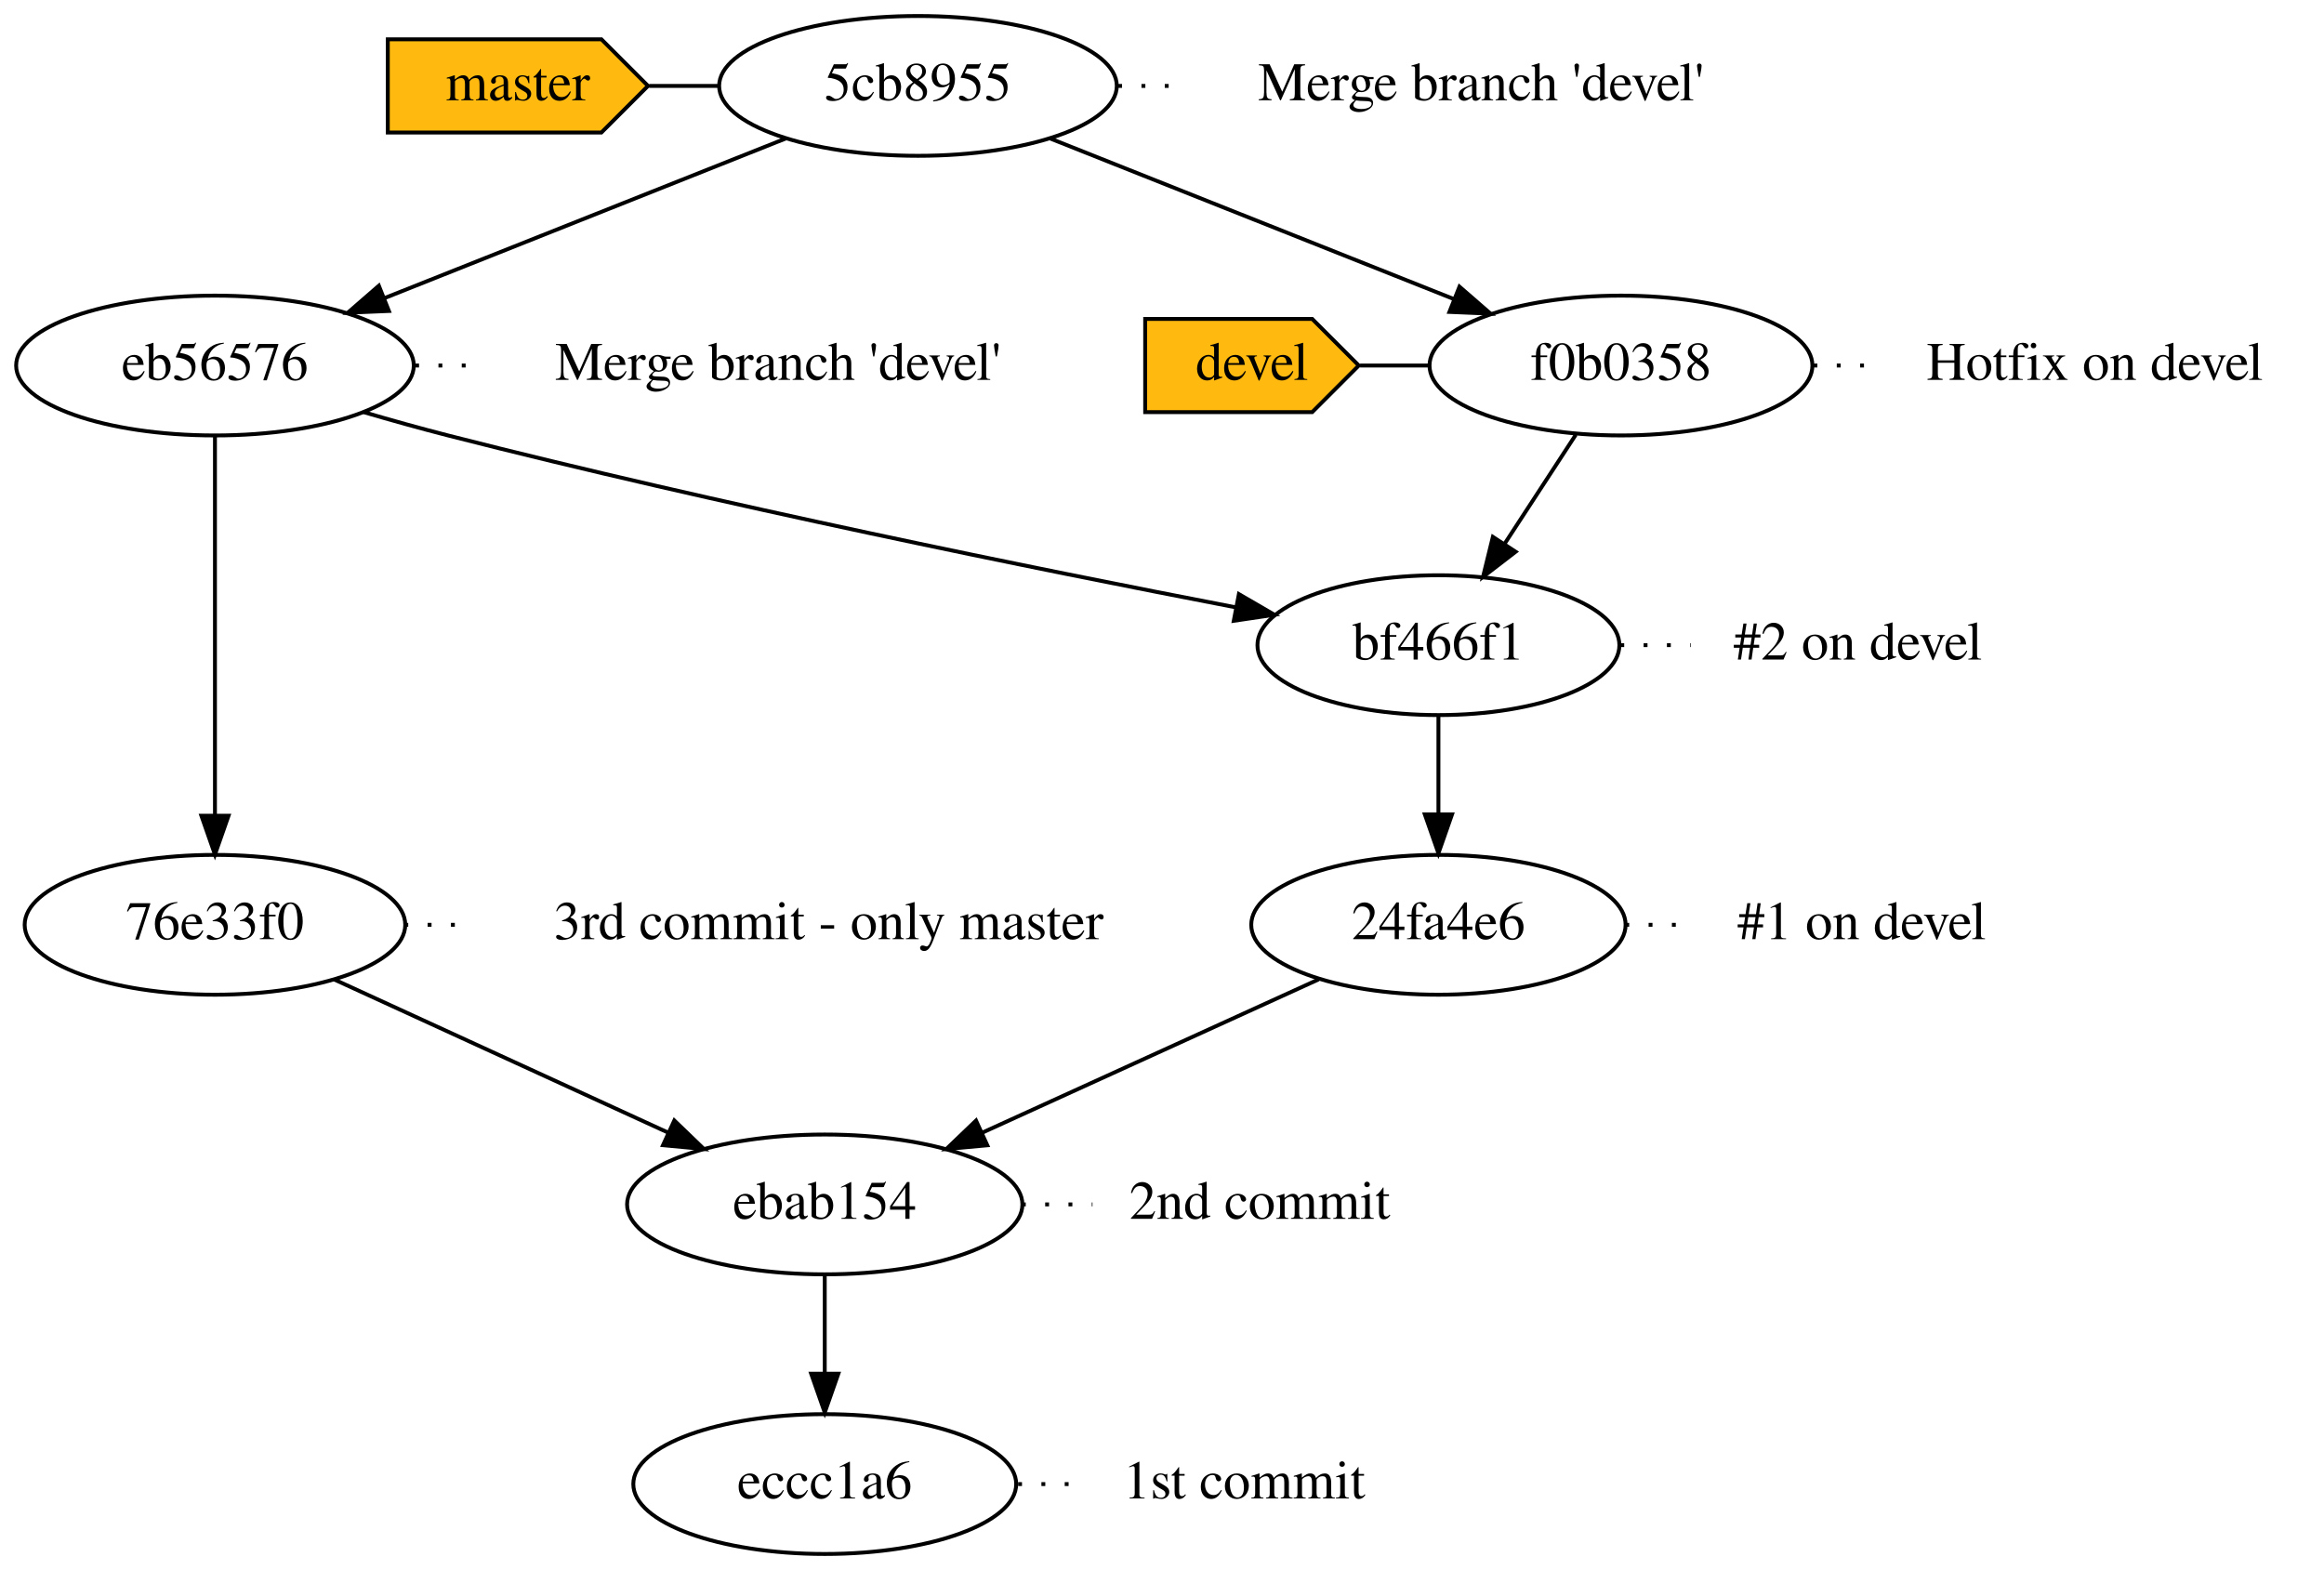
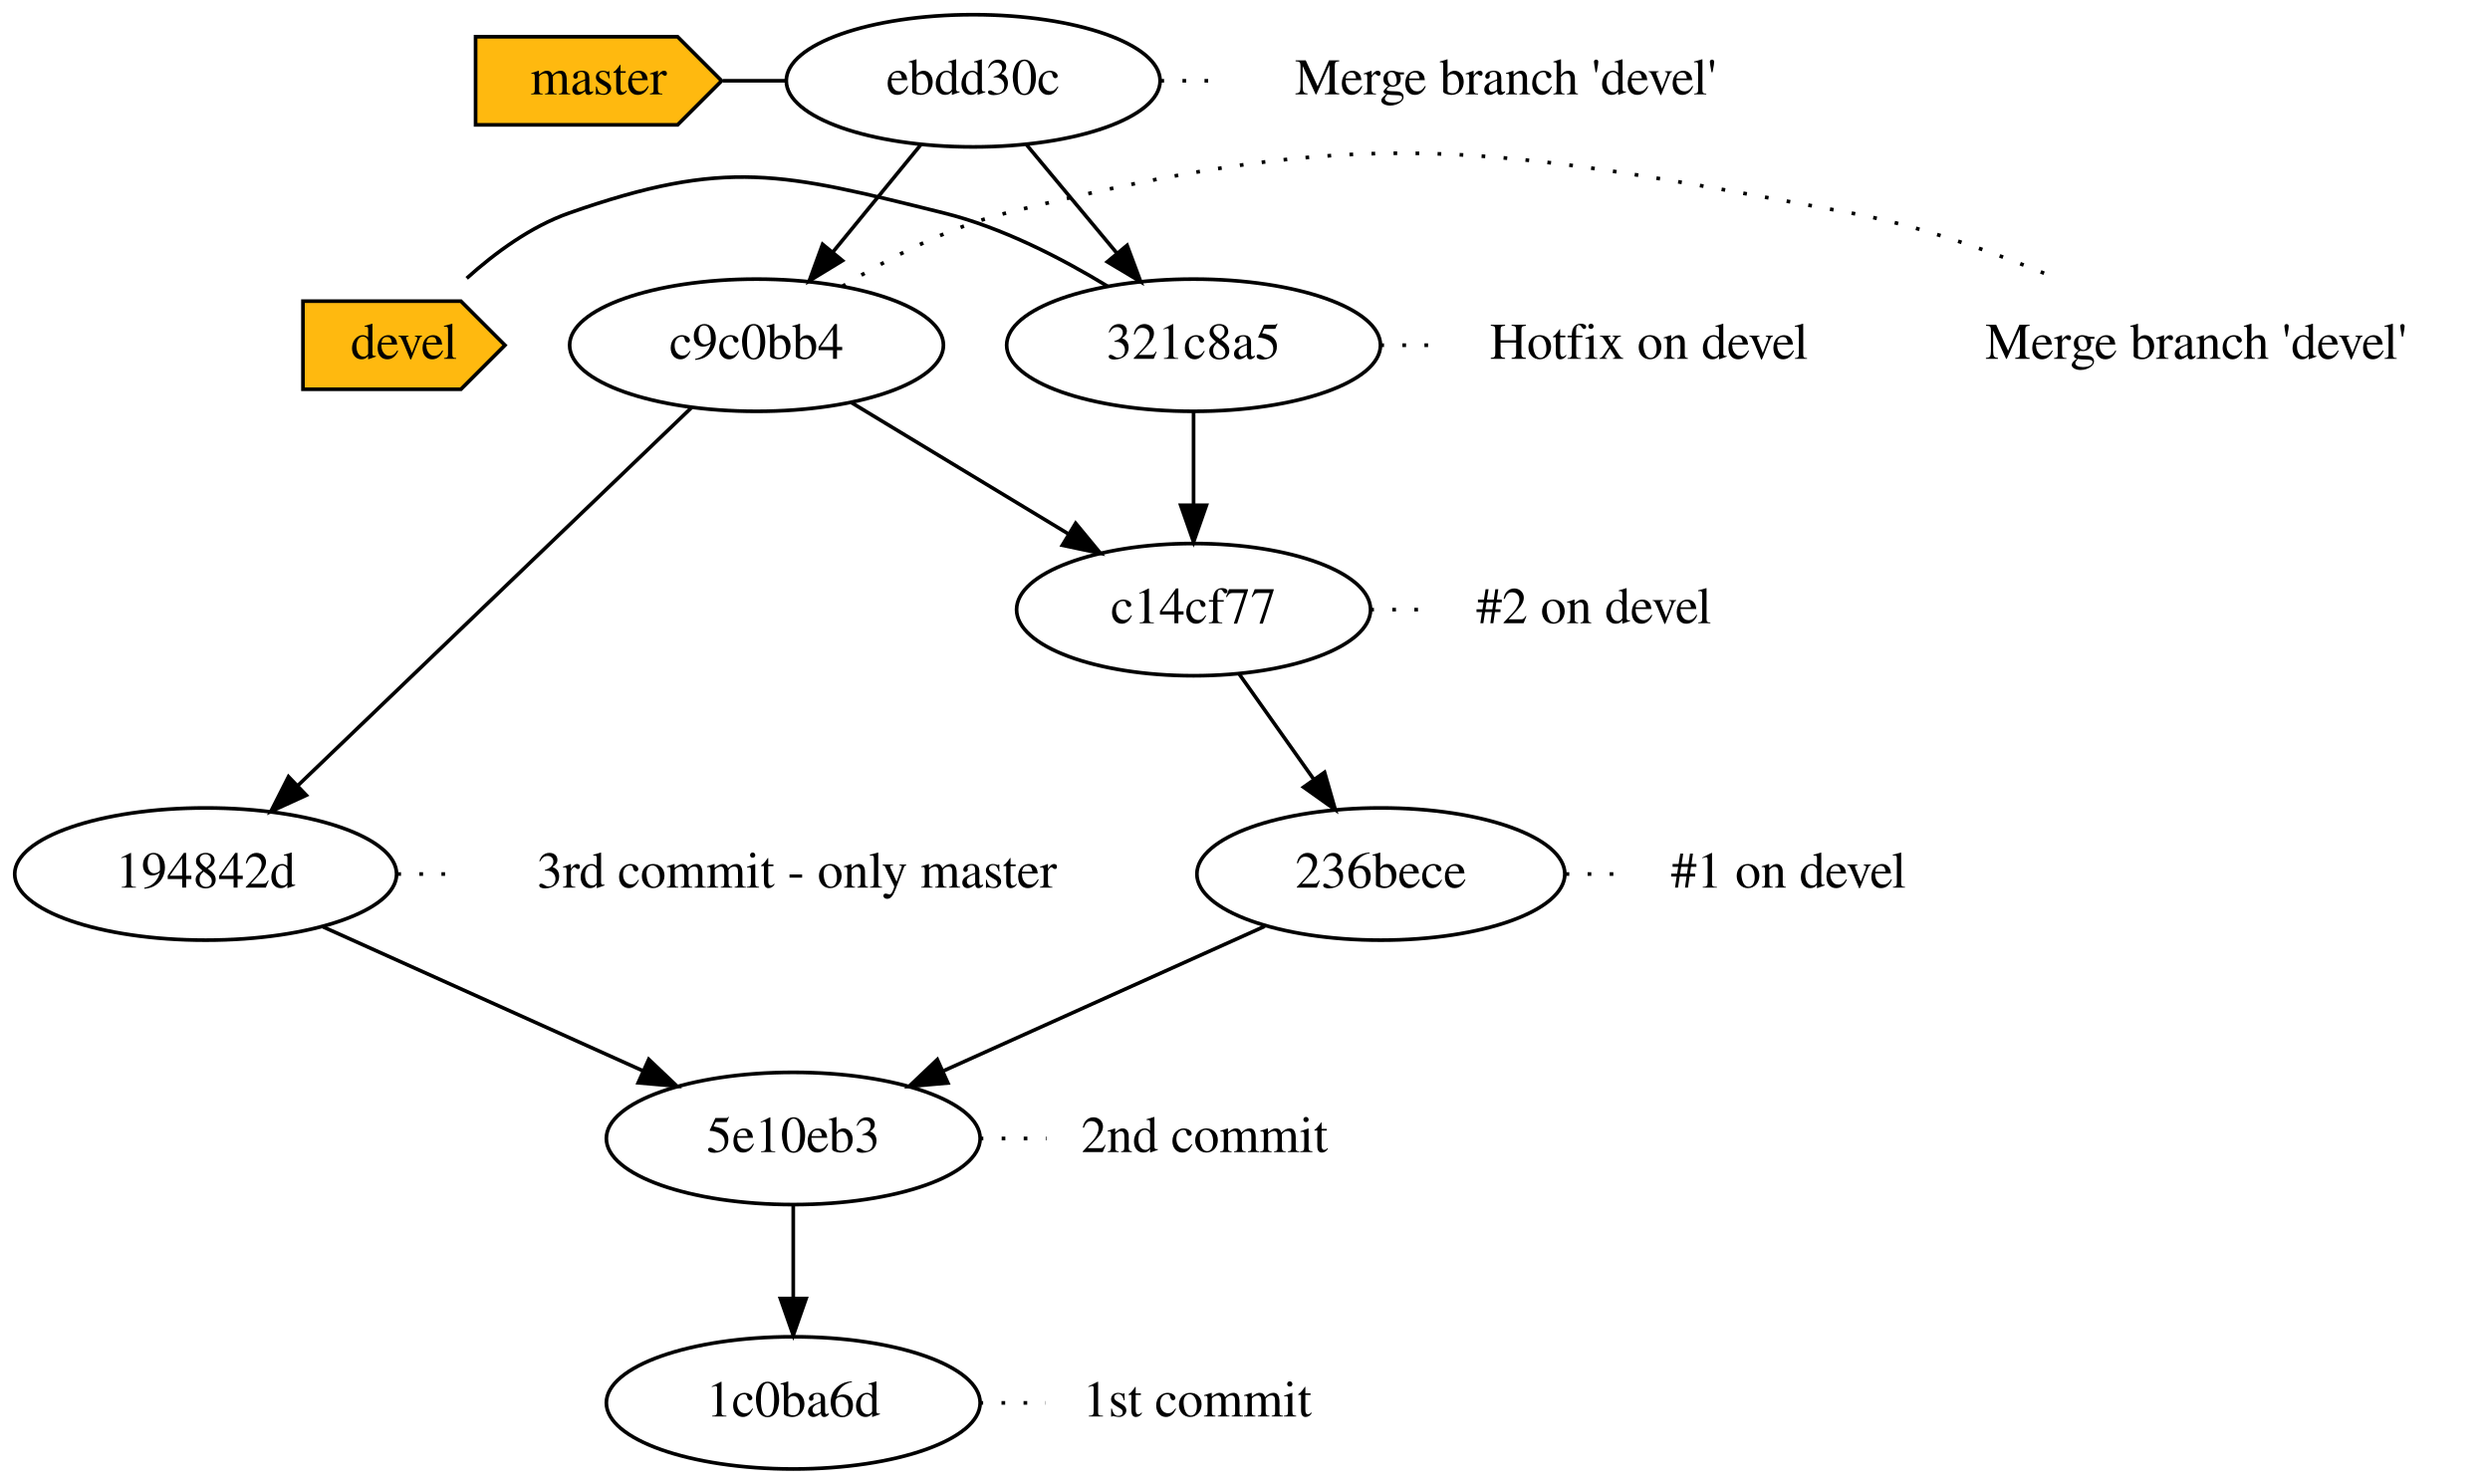
- <svg xmlns="http://www.w3.org/2000/svg" width="598pt" height="404pt" viewBox="0.00 0.00 598.35 404.00">
+ <svg xmlns="http://www.w3.org/2000/svg" width="678pt" height="404pt" viewBox="0.00 0.00 678.00 404.00">
  <g id="graph0" class="graph" transform="scale(1 1) rotate(0) translate(4 400)">
    <g id="node1" class="node">
-       <ellipse fill="none" stroke="#000000" cx="366.345" cy="-162" rx="48.192" ry="18" />
-       <text text-anchor="middle" x="366.345" y="-158.3" font-family="Times,serif" font-size="14.00" fill="#000000">24fa4e6</text>
+       <ellipse fill="none" stroke="#000000" cx="51.995" cy="-162" rx="51.991" ry="18" />
+       <text text-anchor="middle" x="51.995" y="-158.3" font-family="Times,serif" font-size="14.00" fill="#000000">194842d</text>
    </g>
    <g id="node2" class="node">
-       <text text-anchor="middle" x="475.345" y="-158.3" font-family="Times,serif" font-size="14.00" fill="#000000">#1 on devel</text>
+       <text text-anchor="middle" x="212.995" y="-158.3" font-family="Times,serif" font-size="14.00" fill="#000000">3rd commit - only master</text>
    </g>
    <g id="edge1" class="edge">
-       <path fill="none" stroke="#000000" stroke-dasharray="1,5" d="M414.459,-162C420.325,-162 426.192,-162 432.059,-162" />
+       <path fill="none" stroke="#000000" stroke-dasharray="1,5" d="M104.195,-162C110.003,-162 115.811,-162 121.62,-162" />
+     </g>
+     <g id="node9" class="node">
+       <ellipse fill="none" stroke="#000000" cx="211.995" cy="-90" rx="50.892" ry="18" />
+       <text text-anchor="middle" x="211.995" y="-86.3" font-family="Times,serif" font-size="14.00" fill="#000000">5e10eb3</text>
+     </g>
+     <g id="edge9" class="edge">
+       <path fill="none" stroke="#000000" d="M83.989,-147.603C109.033,-136.333 144.038,-120.581 171.113,-108.397" />
+       <polygon fill="#000000" stroke="#000000" points="172.647,-111.545 180.33,-104.249 169.774,-105.161 172.647,-111.545" />
+     </g>
+     <g id="node3" class="node">
+       <ellipse fill="none" stroke="#000000" cx="211.995" cy="-18" rx="50.892" ry="18" />
+       <text text-anchor="middle" x="211.995" y="-14.3" font-family="Times,serif" font-size="14.00" fill="#000000">1c0ba6d</text>
+     </g>
+     <g id="node4" class="node">
+       <text text-anchor="middle" x="321.995" y="-14.3" font-family="Times,serif" font-size="14.00" fill="#000000">1st commit</text>
+     </g>
+     <g id="edge2" class="edge">
+       <path fill="none" stroke="#000000" stroke-dasharray="1,5" d="M262.699,-18C268.721,-18 274.743,-18 280.765,-18" />
+     </g>
+     <g id="node5" class="node">
+       <ellipse fill="none" stroke="#000000" cx="371.995" cy="-162" rx="50.091" ry="18" />
+       <text text-anchor="middle" x="371.995" y="-158.3" font-family="Times,serif" font-size="14.00" fill="#000000">236bece</text>
+     </g>
+     <g id="node6" class="node">
+       <text text-anchor="middle" x="482.995" y="-158.3" font-family="Times,serif" font-size="14.00" fill="#000000">#1 on devel</text>
+     </g>
+     <g id="edge3" class="edge">
+       <path fill="none" stroke="#000000" stroke-dasharray="1,5" d="M422.292,-162C428.141,-162 433.99,-162 439.839,-162" />
+     </g>
+     <g id="edge10" class="edge">
+       <path fill="none" stroke="#000000" d="M340.385,-147.775C315.293,-136.484 280.028,-120.615 252.805,-108.364" />
+       <polygon fill="#000000" stroke="#000000" points="254.096,-105.107 243.541,-104.195 251.224,-111.491 254.096,-105.107" />
+     </g>
+     <g id="node7" class="node">
+       <ellipse fill="none" stroke="#000000" cx="320.995" cy="-306" rx="50.892" ry="18" />
+       <text text-anchor="middle" x="320.995" y="-302.3" font-family="Times,serif" font-size="14.00" fill="#000000">321c8a5</text>
+     </g>
+     <g id="node8" class="node">
+       <text text-anchor="middle" x="444.995" y="-302.3" font-family="Times,serif" font-size="14.00" fill="#000000">Hotfix on devel</text>
+     </g>
+     <g id="edge4" class="edge">
+       <path fill="none" stroke="#000000" stroke-dasharray="1,5" d="M371.855,-306C377.855,-306 383.854,-306 389.854,-306" />
    </g>
    <g id="node11" class="node">
-       <ellipse fill="none" stroke="#000000" cx="208.345" cy="-90" rx="50.892" ry="18" />
-       <text text-anchor="middle" x="208.345" y="-86.3" font-family="Times,serif" font-size="14.00" fill="#000000">ebab154</text>
+       <ellipse fill="none" stroke="#000000" cx="320.995" cy="-234" rx="48.192" ry="18" />
+       <text text-anchor="middle" x="320.995" y="-230.3" font-family="Times,serif" font-size="14.00" fill="#000000">c14cf77</text>
    </g>
-     <g id="edge9" class="edge">
-       <path fill="none" stroke="#000000" d="M335.506,-147.947C310.763,-136.671 275.828,-120.751 248.834,-108.45" />
-       <polygon fill="#000000" stroke="#000000" points="250.198,-105.226 239.647,-104.264 247.295,-111.596 250.198,-105.226" />
+     <g id="edge11" class="edge">
+       <path fill="none" stroke="#000000" d="M320.995,-287.831C320.995,-280.131 320.995,-270.974 320.995,-262.417" />
+       <polygon fill="#000000" stroke="#000000" points="324.495,-262.413 320.995,-252.413 317.495,-262.413 324.495,-262.413" />
    </g>
-     <g id="node3" class="node">
-       <ellipse fill="none" stroke="#000000" cx="232.345" cy="-378" rx="51.191" ry="18" />
-       <text text-anchor="middle" x="232.345" y="-374.3" font-family="Times,serif" font-size="14.00" fill="#000000">5cb8955</text>
+     <g id="edge12" class="edge">
+       <path fill="none" stroke="#000000" d="M211.995,-71.831C211.995,-64.131 211.995,-54.974 211.995,-46.417" />
+       <polygon fill="#000000" stroke="#000000" points="215.495,-46.413 211.995,-36.413 208.495,-46.413 215.495,-46.413" />
    </g>
-     <g id="node4" class="node">
-       <text text-anchor="middle" x="377.345" y="-374.3" font-family="Times,serif" font-size="14.00" fill="#000000">Merge branch 'devel'</text>
+     <g id="node10" class="node">
+       <text text-anchor="middle" x="323.995" y="-86.3" font-family="Times,serif" font-size="14.00" fill="#000000">2nd commit</text>
    </g>
-     <g id="edge2" class="edge">
-       <path fill="none" stroke="#000000" stroke-dasharray="1,5" d="M283.888,-378C289.608,-378 295.327,-378 301.046,-378" />
+     <g id="edge5" class="edge">
+       <path fill="none" stroke="#000000" stroke-dasharray="1,5" d="M262.745,-90C268.807,-90 274.868,-90 280.929,-90" />
    </g>
-     <g id="node9" class="node">
-       <ellipse fill="none" stroke="#000000" cx="51.345" cy="-306" rx="51.191" ry="18" />
-       <text text-anchor="middle" x="51.345" y="-302.3" font-family="Times,serif" font-size="14.00" fill="#000000">eb56576</text>
+     <g id="edge13" class="edge">
+       <path fill="none" stroke="#000000" d="M333.341,-216.571C339.435,-207.968 346.909,-197.416 353.656,-187.891" />
+       <polygon fill="#000000" stroke="#000000" points="356.663,-189.702 359.587,-179.518 350.95,-185.655 356.663,-189.702" />
    </g>
-     <g id="edge10" class="edge">
-       <path fill="none" stroke="#000000" d="M198.301,-364.457C169.067,-352.829 126.749,-335.995 95.024,-323.375" />
-       <polygon fill="#000000" stroke="#000000" points="96.13,-320.048 85.545,-319.604 93.543,-326.553 96.13,-320.048" />
+     <g id="node12" class="node">
+       <text text-anchor="middle" x="429.995" y="-230.3" font-family="Times,serif" font-size="14.00" fill="#000000">#2 on devel</text>
+     </g>
+     <g id="edge6" class="edge">
+       <path fill="none" stroke="#000000" stroke-dasharray="1,5" d="M369.109,-234C374.975,-234 380.842,-234 386.709,-234" />
+     </g>
+     <g id="node13" class="node">
+       <ellipse fill="none" stroke="#000000" cx="201.995" cy="-306" rx="50.892" ry="18" />
+       <text text-anchor="middle" x="201.995" y="-302.3" font-family="Times,serif" font-size="14.00" fill="#000000">c9c0bb4</text>
+     </g>
+     <g id="edge14" class="edge">
+       <path fill="none" stroke="#000000" d="M184.199,-288.916C157.586,-263.367 107.313,-215.105 77.014,-186.018" />
+       <polygon fill="#000000" stroke="#000000" points="79.406,-183.462 69.768,-179.062 74.558,-188.512 79.406,-183.462" />
+     </g>
+     <g id="edge15" class="edge">
+       <path fill="none" stroke="#000000" d="M227.817,-290.377C245.166,-279.88 268.212,-265.936 287.043,-254.543" />
+       <polygon fill="#000000" stroke="#000000" points="288.889,-257.516 295.633,-249.345 285.266,-251.527 288.889,-257.516" />
+     </g>
+     <g id="node14" class="node">
+       <text text-anchor="middle" x="593.995" y="-302.3" font-family="Times,serif" font-size="14.00" fill="#000000">Merge branch 'devel'</text>
+     </g>
+     <g id="edge7" class="edge">
+       <path fill="none" stroke="#000000" stroke-dasharray="1,5" d="M225.384,-322.036C237.994,-329.712 254.179,-338.072 269.995,-342 369.203,-366.641 399.478,-360.59 499.995,-342 519.069,-338.472 539.275,-331.236 556.045,-324.17" />
    </g>
    <g id="node15" class="node">
-       <ellipse fill="none" stroke="#000000" cx="413.345" cy="-306" rx="49.291" ry="18" />
-       <text text-anchor="middle" x="413.345" y="-302.3" font-family="Times,serif" font-size="14.00" fill="#000000">f0b0358</text>
-     </g>
-     <g id="edge11" class="edge">
-       <path fill="none" stroke="#000000" d="M266.39,-364.457C295.809,-352.755 338.48,-335.781 370.27,-323.135" />
-       <polygon fill="#000000" stroke="#000000" points="371.762,-326.308 379.76,-319.36 369.174,-319.804 371.762,-326.308" />
-     </g>
-     <g id="node5" class="node">
-       <ellipse fill="none" stroke="#000000" cx="51.345" cy="-162" rx="48.993" ry="18" />
-       <text text-anchor="middle" x="51.345" y="-158.3" font-family="Times,serif" font-size="14.00" fill="#000000">76e33f0</text>
-     </g>
-     <g id="node6" class="node">
-       <text text-anchor="middle" x="209.345" y="-158.3" font-family="Times,serif" font-size="14.00" fill="#000000">3rd commit - only master</text>
-     </g>
-     <g id="edge3" class="edge">
-       <path fill="none" stroke="#000000" stroke-dasharray="1,5" d="M100.103,-162C106.077,-162 112.052,-162 118.026,-162" />
-     </g>
-     <g id="edge12" class="edge">
-       <path fill="none" stroke="#000000" d="M81.989,-147.947C106.576,-136.671 141.29,-120.751 168.113,-108.45" />
-       <polygon fill="#000000" stroke="#000000" points="169.612,-111.614 177.242,-104.264 166.694,-105.251 169.612,-111.614" />
-     </g>
-     <g id="node7" class="node">
-       <ellipse fill="none" stroke="#000000" cx="366.345" cy="-234" rx="46.593" ry="18" />
-       <text text-anchor="middle" x="366.345" y="-230.3" font-family="Times,serif" font-size="14.00" fill="#000000">bf466f1</text>
-     </g>
-     <g id="edge13" class="edge">
-       <path fill="none" stroke="#000000" d="M366.345,-215.831C366.345,-208.131 366.345,-198.974 366.345,-190.417" />
-       <polygon fill="#000000" stroke="#000000" points="369.846,-190.413 366.345,-180.413 362.846,-190.413 369.846,-190.413" />
-     </g>
-     <g id="node8" class="node">
-       <text text-anchor="middle" x="474.345" y="-230.3" font-family="Times,serif" font-size="14.00" fill="#000000">#2 on devel</text>
-     </g>
-     <g id="edge4" class="edge">
-       <path fill="none" stroke="#000000" stroke-dasharray="1,5" d="M413.174,-234C419.227,-234 425.281,-234 431.334,-234" />
-     </g>
-     <g id="edge14" class="edge">
-       <path fill="none" stroke="#000000" d="M51.345,-287.762C51.345,-263.201 51.345,-219.247 51.345,-190.354" />
-       <polygon fill="#000000" stroke="#000000" points="54.846,-190.09 51.345,-180.09 47.846,-190.09 54.846,-190.09" />
-     </g>
-     <g id="edge15" class="edge">
-       <path fill="none" stroke="#000000" d="M89.623,-294.002C96.811,-291.896 104.286,-289.803 111.345,-288 181.018,-270.205 262.447,-253.695 314.193,-243.732" />
-       <polygon fill="#000000" stroke="#000000" points="314.971,-247.146 324.134,-241.828 313.654,-240.271 314.971,-247.146" />
-     </g>
-     <g id="node10" class="node">
-       <text text-anchor="middle" x="196.345" y="-302.3" font-family="Times,serif" font-size="14.00" fill="#000000">Merge branch 'devel'</text>
-     </g>
-     <g id="edge5" class="edge">
-       <path fill="none" stroke="#000000" stroke-dasharray="1,5" d="M102.888,-306C108.608,-306 114.327,-306 120.046,-306" />
-     </g>
-     <g id="node12" class="node">
-       <text text-anchor="middle" x="320.345" y="-86.3" font-family="Times,serif" font-size="14.00" fill="#000000">2nd commit</text>
-     </g>
-     <g id="edge6" class="edge">
-       <path fill="none" stroke="#000000" stroke-dasharray="1,5" d="M259.095,-90C265.157,-90 271.218,-90 277.279,-90" />
-     </g>
-     <g id="node13" class="node">
-       <ellipse fill="none" stroke="#000000" cx="208.345" cy="-18" rx="49.291" ry="18" />
-       <text text-anchor="middle" x="208.345" y="-14.3" font-family="Times,serif" font-size="14.00" fill="#000000">eccc1a6</text>
+       <ellipse fill="none" stroke="#000000" cx="260.995" cy="-378" rx="50.892" ry="18" />
+       <text text-anchor="middle" x="260.995" y="-374.3" font-family="Times,serif" font-size="14.00" fill="#000000">ebdd30c</text>
    </g>
    <g id="edge16" class="edge">
-       <path fill="none" stroke="#000000" d="M208.345,-71.831C208.345,-64.131 208.345,-54.974 208.345,-46.417" />
-       <polygon fill="#000000" stroke="#000000" points="211.845,-46.413 208.345,-36.413 204.845,-46.413 211.845,-46.413" />
-     </g>
-     <g id="node14" class="node">
-       <text text-anchor="middle" x="316.345" y="-14.3" font-family="Times,serif" font-size="14.00" fill="#000000">1st commit</text>
-     </g>
-     <g id="edge7" class="edge">
-       <path fill="none" stroke="#000000" stroke-dasharray="1,5" d="M258.127,-18C263.736,-18 269.346,-18 274.956,-18" />
+       <path fill="none" stroke="#000000" d="M275.52,-360.571C282.89,-351.727 291.976,-340.824 300.083,-331.094" />
+       <polygon fill="#000000" stroke="#000000" points="302.892,-333.192 306.605,-323.269 297.514,-328.71 302.892,-333.192" />
    </g>
    <g id="edge17" class="edge">
-       <path fill="none" stroke="#000000" d="M401.728,-288.202C396.207,-279.745 389.498,-269.469 383.414,-260.147" />
-       <polygon fill="#000000" stroke="#000000" points="386.227,-258.054 377.83,-251.593 380.365,-261.88 386.227,-258.054" />
+       <path fill="none" stroke="#000000" d="M246.713,-360.571C239.519,-351.792 230.663,-340.984 222.735,-331.309" />
+       <polygon fill="#000000" stroke="#000000" points="225.396,-329.035 216.351,-323.518 219.982,-333.471 225.396,-329.035" />
    </g>
    <g id="node16" class="node">
-       <text text-anchor="middle" x="535.345" y="-302.3" font-family="Times,serif" font-size="14.00" fill="#000000">Hotfix on devel</text>
+       <text text-anchor="middle" x="405.995" y="-374.3" font-family="Times,serif" font-size="14.00" fill="#000000">Merge branch 'devel'</text>
    </g>
    <g id="edge8" class="edge">
-       <path fill="none" stroke="#000000" stroke-dasharray="1,5" d="M462.908,-306C468.661,-306 474.415,-306 480.168,-306" />
+       <path fill="none" stroke="#000000" stroke-dasharray="1,5" d="M311.972,-378C317.971,-378 323.97,-378 329.969,-378" />
    </g>
    <g id="node17" class="node">
-       <polygon fill="#ffb90f" stroke="#000000" points="333.845,-318 290.845,-318 290.845,-294 333.845,-294 345.845,-306 333.845,-318" />
-       <text text-anchor="middle" x="318.345" y="-302.3" font-family="Times,serif" font-size="14.00" fill="#000000">devel</text>
+       <polygon fill="#ffb90f" stroke="#000000" points="121.495,-318 78.495,-318 78.495,-294 121.495,-294 133.495,-306 121.495,-318" />
+       <text text-anchor="middle" x="105.995" y="-302.3" font-family="Times,serif" font-size="14.00" fill="#000000">devel</text>
    </g>
    <g id="edge18" class="edge">
-       <path fill="none" stroke="#000000" d="M346.178,-306C352.037,-306 357.897,-306 363.757,-306" />
+       <path fill="none" stroke="#000000" d="M123.077,-324.217C130.842,-331.198 140.61,-338.357 150.995,-342 193.773,-357.006 208.999,-352.928 252.995,-342 268.812,-338.072 284.997,-329.712 297.607,-322.036" />
    </g>
    <g id="node18" class="node">
-       <polygon fill="#ffb90f" stroke="#000000" points="150.845,-390 95.845,-390 95.845,-366 150.845,-366 162.845,-378 150.845,-390" />
-       <text text-anchor="middle" x="129.345" y="-374.3" font-family="Times,serif" font-size="14.00" fill="#000000">master</text>
+       <polygon fill="#ffb90f" stroke="#000000" points="180.495,-390 125.495,-390 125.495,-366 180.495,-366 192.495,-378 180.495,-390" />
+       <text text-anchor="middle" x="158.995" y="-374.3" font-family="Times,serif" font-size="14.00" fill="#000000">master</text>
    </g>
    <g id="edge19" class="edge">
-       <path fill="none" stroke="#000000" d="M163.142,-378C169.089,-378 175.037,-378 180.984,-378" />
+       <path fill="none" stroke="#000000" d="M192.863,-378C198.629,-378 204.395,-378 210.162,-378" />
    </g>
  </g>
</svg>
